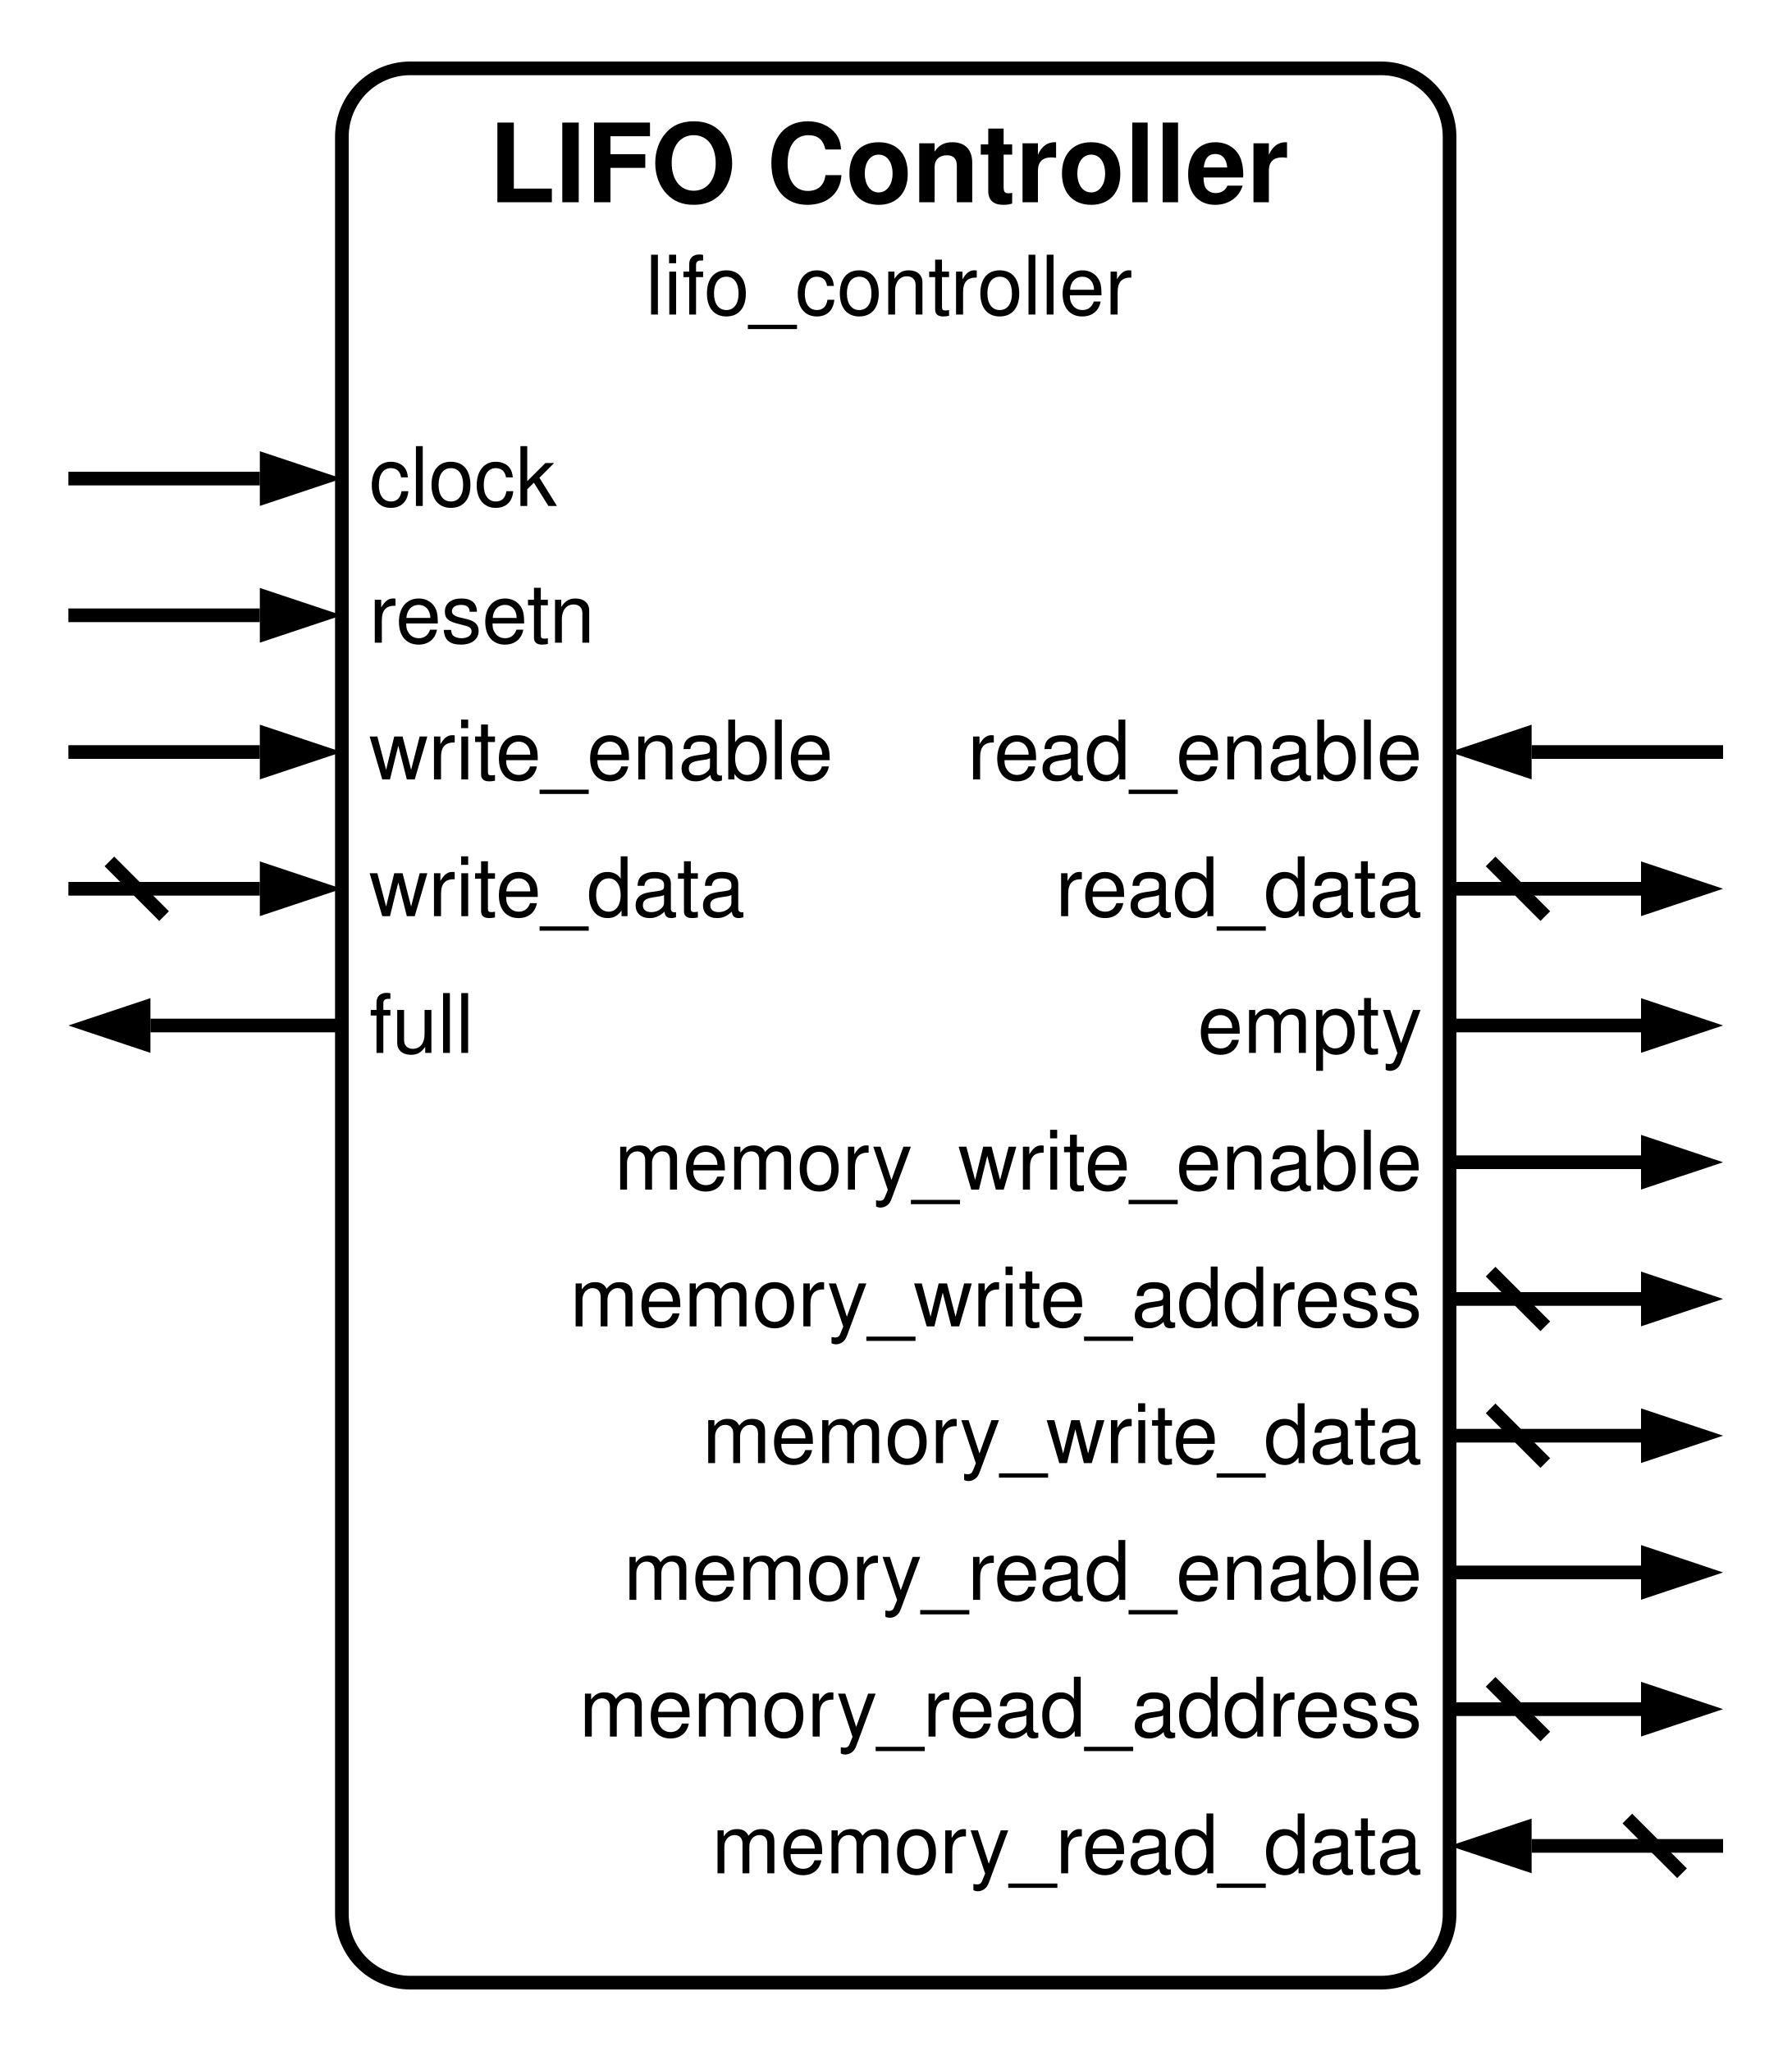
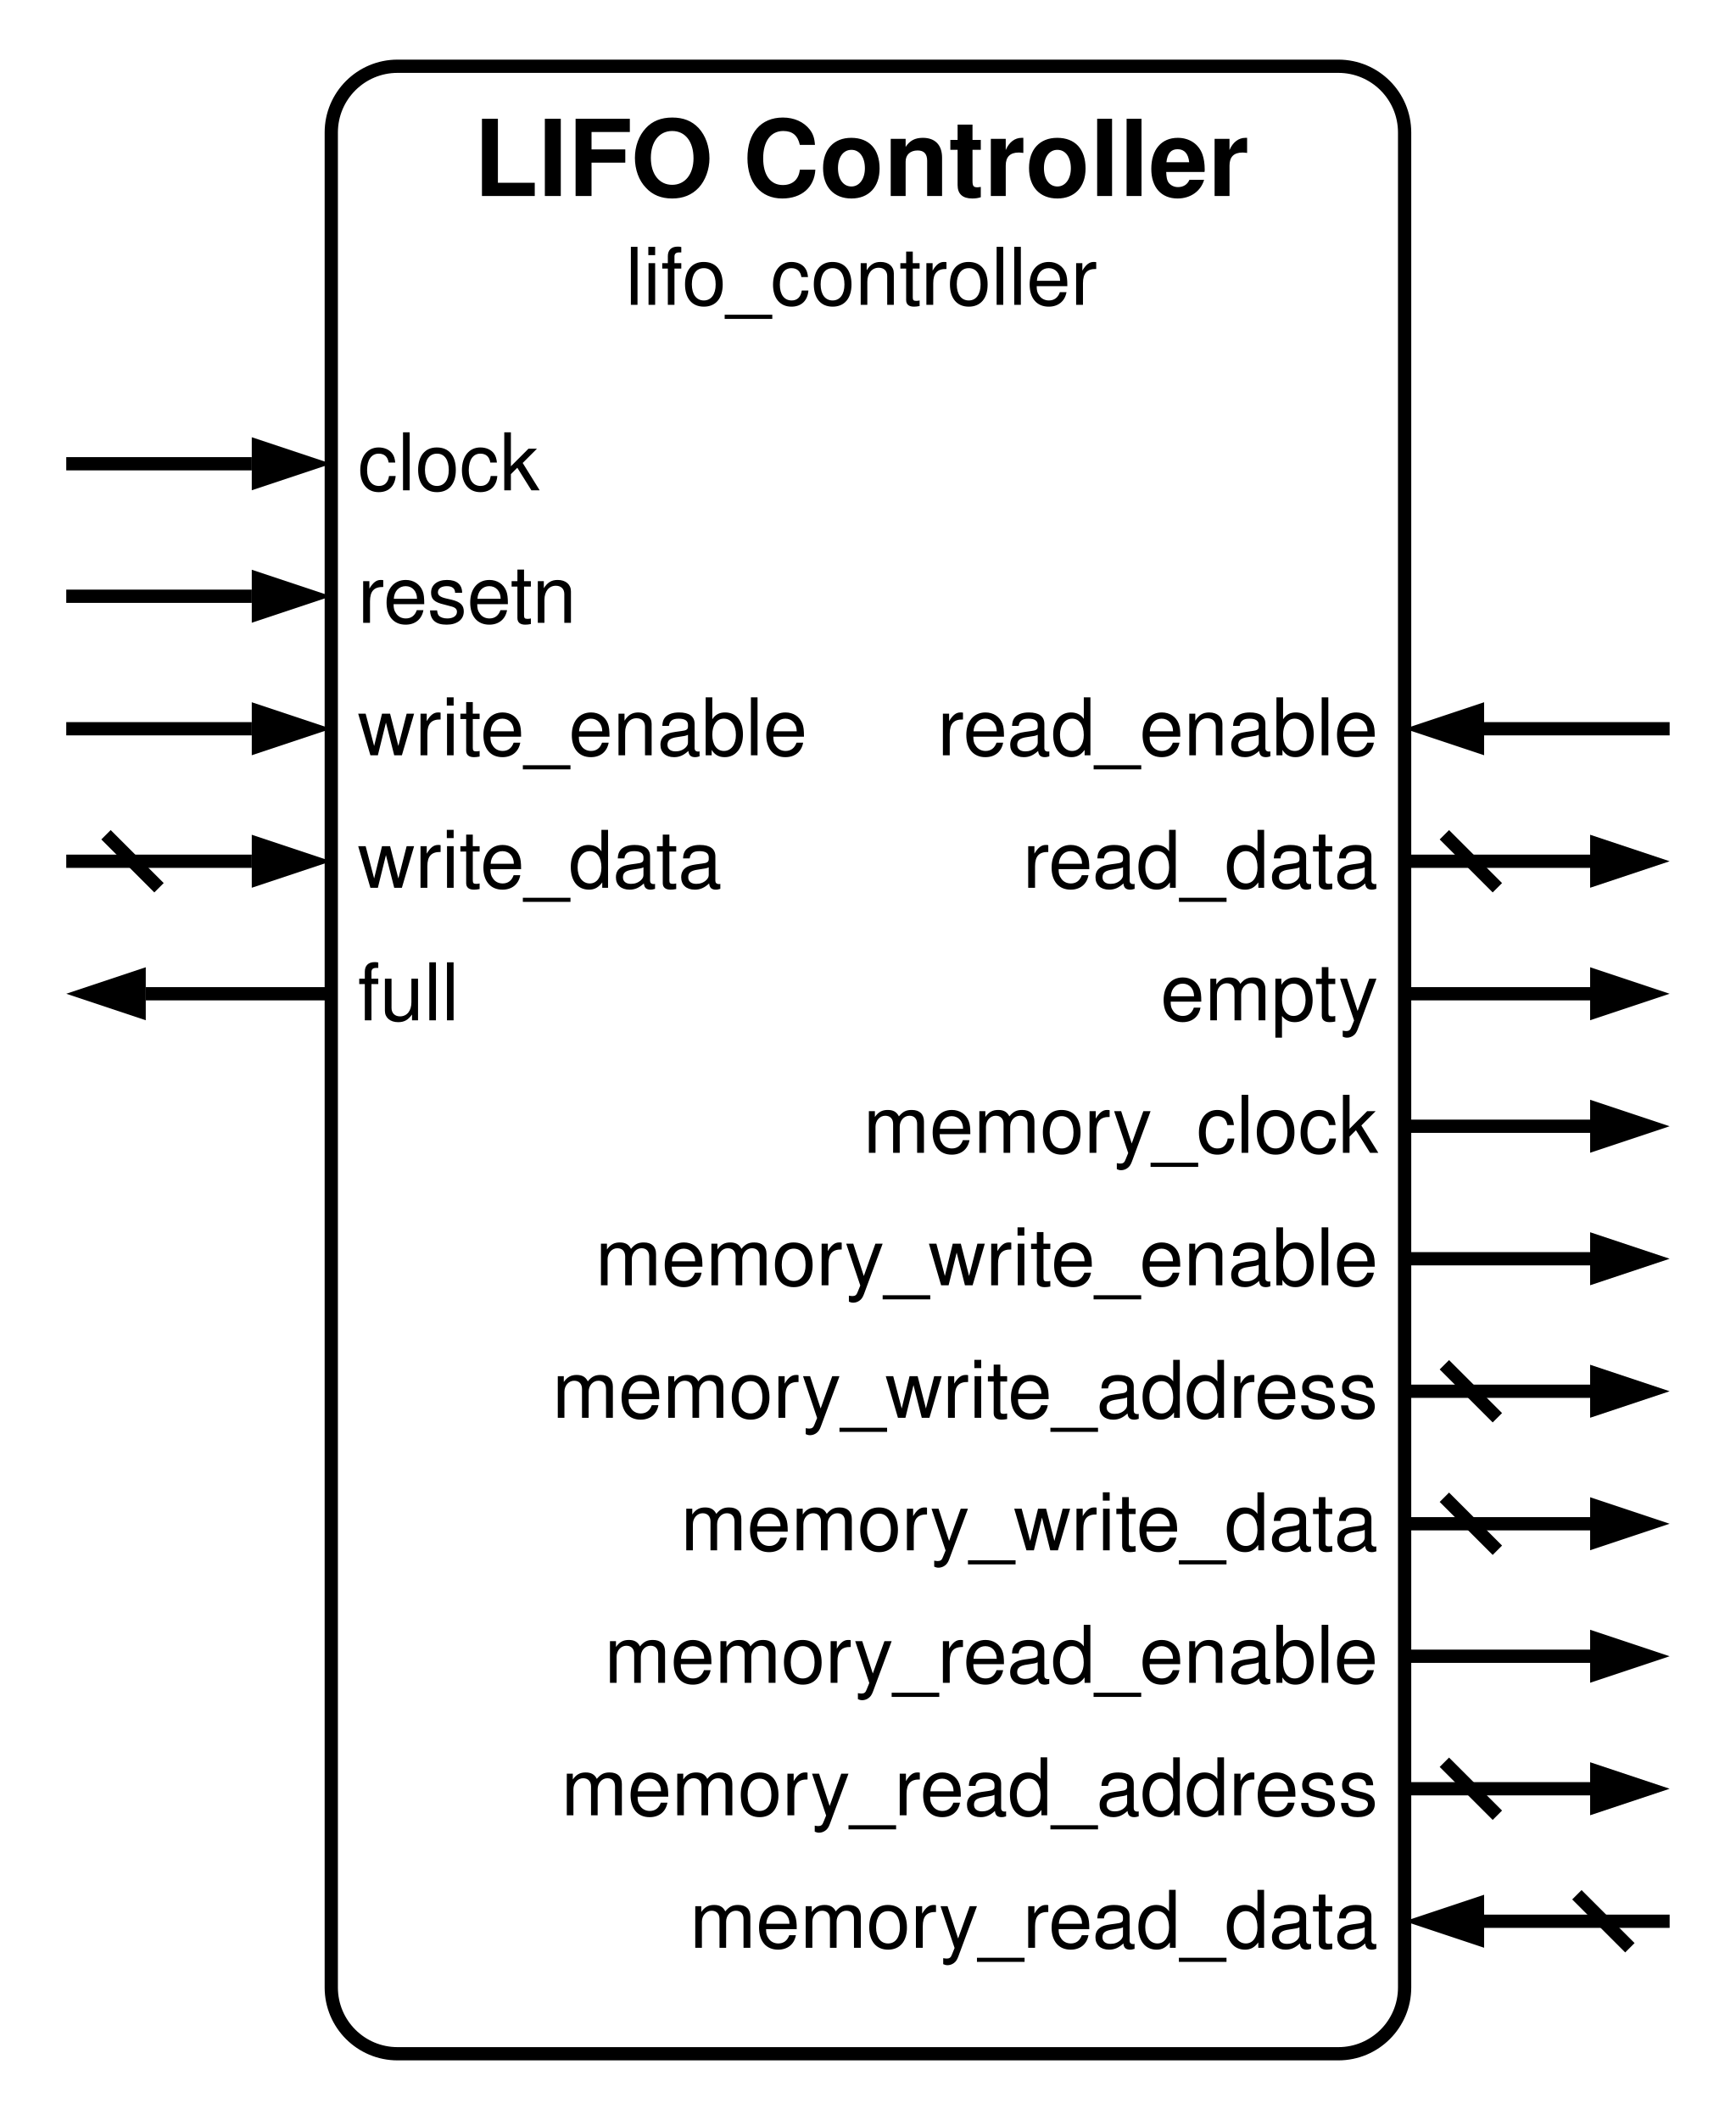
- <svg xmlns="http://www.w3.org/2000/svg" width="262" height="300" viewBox="0 0 131 150">
-   <rect x="25" y="5" width="81" height="140" fill="none" stroke="black" stroke-width="1" rx="5" />
+ <svg xmlns="http://www.w3.org/2000/svg" width="262" height="320" viewBox="0 0 131 160">
+   <rect x="25" y="5" width="81" height="150" fill="none" stroke="black" stroke-width="1" rx="5" />
  <text x="65" y="12" text-anchor="middle" dominant-baseline="middle" font-family="Helvetica" font-size="8" font-weight="bold" fill="black">LIFO Controller</text>
  <text x="65" y="21" text-anchor="middle" dominant-baseline="middle" font-family="Helvetica" font-size="6" font-weight="regular" fill="black">lifo_controller</text>
  <text x="27" y="35" text-anchor="start" dominant-baseline="middle" font-family="Helvetica" font-size="6" font-weight="regular" fill="black">clock</text>
  <line x1="19" y1="35" x2="5" y2="35" stroke="black" stroke-width="1" />
  <path d="M 25 35 l -6 +2.0 v -4 z" fill="black" />
  <text x="27" y="45" text-anchor="start" dominant-baseline="middle" font-family="Helvetica" font-size="6" font-weight="regular" fill="black">resetn</text>
  <line x1="19" y1="45" x2="5" y2="45" stroke="black" stroke-width="1" />
  <path d="M 25 45 l -6 +2.0 v -4 z" fill="black" />
  <text x="27" y="55" text-anchor="start" dominant-baseline="middle" font-family="Helvetica" font-size="6" font-weight="regular" fill="black">write_enable</text>
  <line x1="19" y1="55" x2="5" y2="55" stroke="black" stroke-width="1" />
  <path d="M 25 55 l -6 +2.0 v -4 z" fill="black" />
  <text x="104" y="55" text-anchor="end" dominant-baseline="middle" font-family="Helvetica" font-size="6" font-weight="regular" fill="black">read_enable</text>
  <line x1="112" y1="55" x2="126" y2="55" stroke="black" stroke-width="1" />
  <path d="M 106 55 l +6 +2.0 v -4 z" fill="black" />
  <text x="27" y="65" text-anchor="start" dominant-baseline="middle" font-family="Helvetica" font-size="6" font-weight="regular" fill="black">write_data</text>
  <line x1="19" y1="65" x2="5" y2="65" stroke="black" stroke-width="1" />
  <path d="M 25 65 l -6 +2.0 v -4 z" fill="black" />
  <line x1="8" y1="63" x2="12" y2="67" stroke="black" stroke-width="1" />
  <text x="104" y="65" text-anchor="end" dominant-baseline="middle" font-family="Helvetica" font-size="6" font-weight="regular" fill="black">read_data</text>
  <line x1="106" y1="65" x2="120" y2="65" stroke="black" stroke-width="1" />
  <path d="M 126 65 l -6 +2.0 v -4 z" fill="black" />
  <line x1="109" y1="63" x2="113" y2="67" stroke="black" stroke-width="1" />
  <text x="27" y="75" text-anchor="start" dominant-baseline="middle" font-family="Helvetica" font-size="6" font-weight="regular" fill="black">full</text>
  <line x1="25" y1="75" x2="11" y2="75" stroke="black" stroke-width="1" />
  <path d="M 5 75 l +6 +2.0 v -4 z" fill="black" />
  <text x="104" y="75" text-anchor="end" dominant-baseline="middle" font-family="Helvetica" font-size="6" font-weight="regular" fill="black">empty</text>
  <line x1="106" y1="75" x2="120" y2="75" stroke="black" stroke-width="1" />
  <path d="M 126 75 l -6 +2.0 v -4 z" fill="black" />
-   <text x="104" y="85" text-anchor="end" dominant-baseline="middle" font-family="Helvetica" font-size="6" font-weight="regular" fill="black">memory_write_enable</text>
+   <text x="104" y="85" text-anchor="end" dominant-baseline="middle" font-family="Helvetica" font-size="6" font-weight="regular" fill="black">memory_clock</text>
  <line x1="106" y1="85" x2="120" y2="85" stroke="black" stroke-width="1" />
  <path d="M 126 85 l -6 +2.0 v -4 z" fill="black" />
-   <text x="104" y="95" text-anchor="end" dominant-baseline="middle" font-family="Helvetica" font-size="6" font-weight="regular" fill="black">memory_write_address</text>
+   <text x="104" y="95" text-anchor="end" dominant-baseline="middle" font-family="Helvetica" font-size="6" font-weight="regular" fill="black">memory_write_enable</text>
  <line x1="106" y1="95" x2="120" y2="95" stroke="black" stroke-width="1" />
  <path d="M 126 95 l -6 +2.0 v -4 z" fill="black" />
-   <line x1="109" y1="93" x2="113" y2="97" stroke="black" stroke-width="1" />
-   <text x="104" y="105" text-anchor="end" dominant-baseline="middle" font-family="Helvetica" font-size="6" font-weight="regular" fill="black">memory_write_data</text>
+   <text x="104" y="105" text-anchor="end" dominant-baseline="middle" font-family="Helvetica" font-size="6" font-weight="regular" fill="black">memory_write_address</text>
  <line x1="106" y1="105" x2="120" y2="105" stroke="black" stroke-width="1" />
  <path d="M 126 105 l -6 +2.0 v -4 z" fill="black" />
  <line x1="109" y1="103" x2="113" y2="107" stroke="black" stroke-width="1" />
-   <text x="104" y="115" text-anchor="end" dominant-baseline="middle" font-family="Helvetica" font-size="6" font-weight="regular" fill="black">memory_read_enable</text>
+   <text x="104" y="115" text-anchor="end" dominant-baseline="middle" font-family="Helvetica" font-size="6" font-weight="regular" fill="black">memory_write_data</text>
  <line x1="106" y1="115" x2="120" y2="115" stroke="black" stroke-width="1" />
  <path d="M 126 115 l -6 +2.0 v -4 z" fill="black" />
-   <text x="104" y="125" text-anchor="end" dominant-baseline="middle" font-family="Helvetica" font-size="6" font-weight="regular" fill="black">memory_read_address</text>
+   <line x1="109" y1="113" x2="113" y2="117" stroke="black" stroke-width="1" />
+   <text x="104" y="125" text-anchor="end" dominant-baseline="middle" font-family="Helvetica" font-size="6" font-weight="regular" fill="black">memory_read_enable</text>
  <line x1="106" y1="125" x2="120" y2="125" stroke="black" stroke-width="1" />
  <path d="M 126 125 l -6 +2.0 v -4 z" fill="black" />
-   <line x1="109" y1="123" x2="113" y2="127" stroke="black" stroke-width="1" />
-   <text x="104" y="135" text-anchor="end" dominant-baseline="middle" font-family="Helvetica" font-size="6" font-weight="regular" fill="black">memory_read_data</text>
-   <line x1="112" y1="135" x2="126" y2="135" stroke="black" stroke-width="1" />
-   <path d="M 106 135 l +6 +2.0 v -4 z" fill="black" />
-   <line x1="119" y1="133" x2="123" y2="137" stroke="black" stroke-width="1" />
+   <text x="104" y="135" text-anchor="end" dominant-baseline="middle" font-family="Helvetica" font-size="6" font-weight="regular" fill="black">memory_read_address</text>
+   <line x1="106" y1="135" x2="120" y2="135" stroke="black" stroke-width="1" />
+   <path d="M 126 135 l -6 +2.0 v -4 z" fill="black" />
+   <line x1="109" y1="133" x2="113" y2="137" stroke="black" stroke-width="1" />
+   <text x="104" y="145" text-anchor="end" dominant-baseline="middle" font-family="Helvetica" font-size="6" font-weight="regular" fill="black">memory_read_data</text>
+   <line x1="112" y1="145" x2="126" y2="145" stroke="black" stroke-width="1" />
+   <path d="M 106 145 l +6 +2.0 v -4 z" fill="black" />
+   <line x1="119" y1="143" x2="123" y2="147" stroke="black" stroke-width="1" />
  <style>
      @media (prefers-color-scheme: dark) {
        :root {
          filter: invert(100%) hue-rotate(180deg);
        }
      }
    </style>
</svg>
